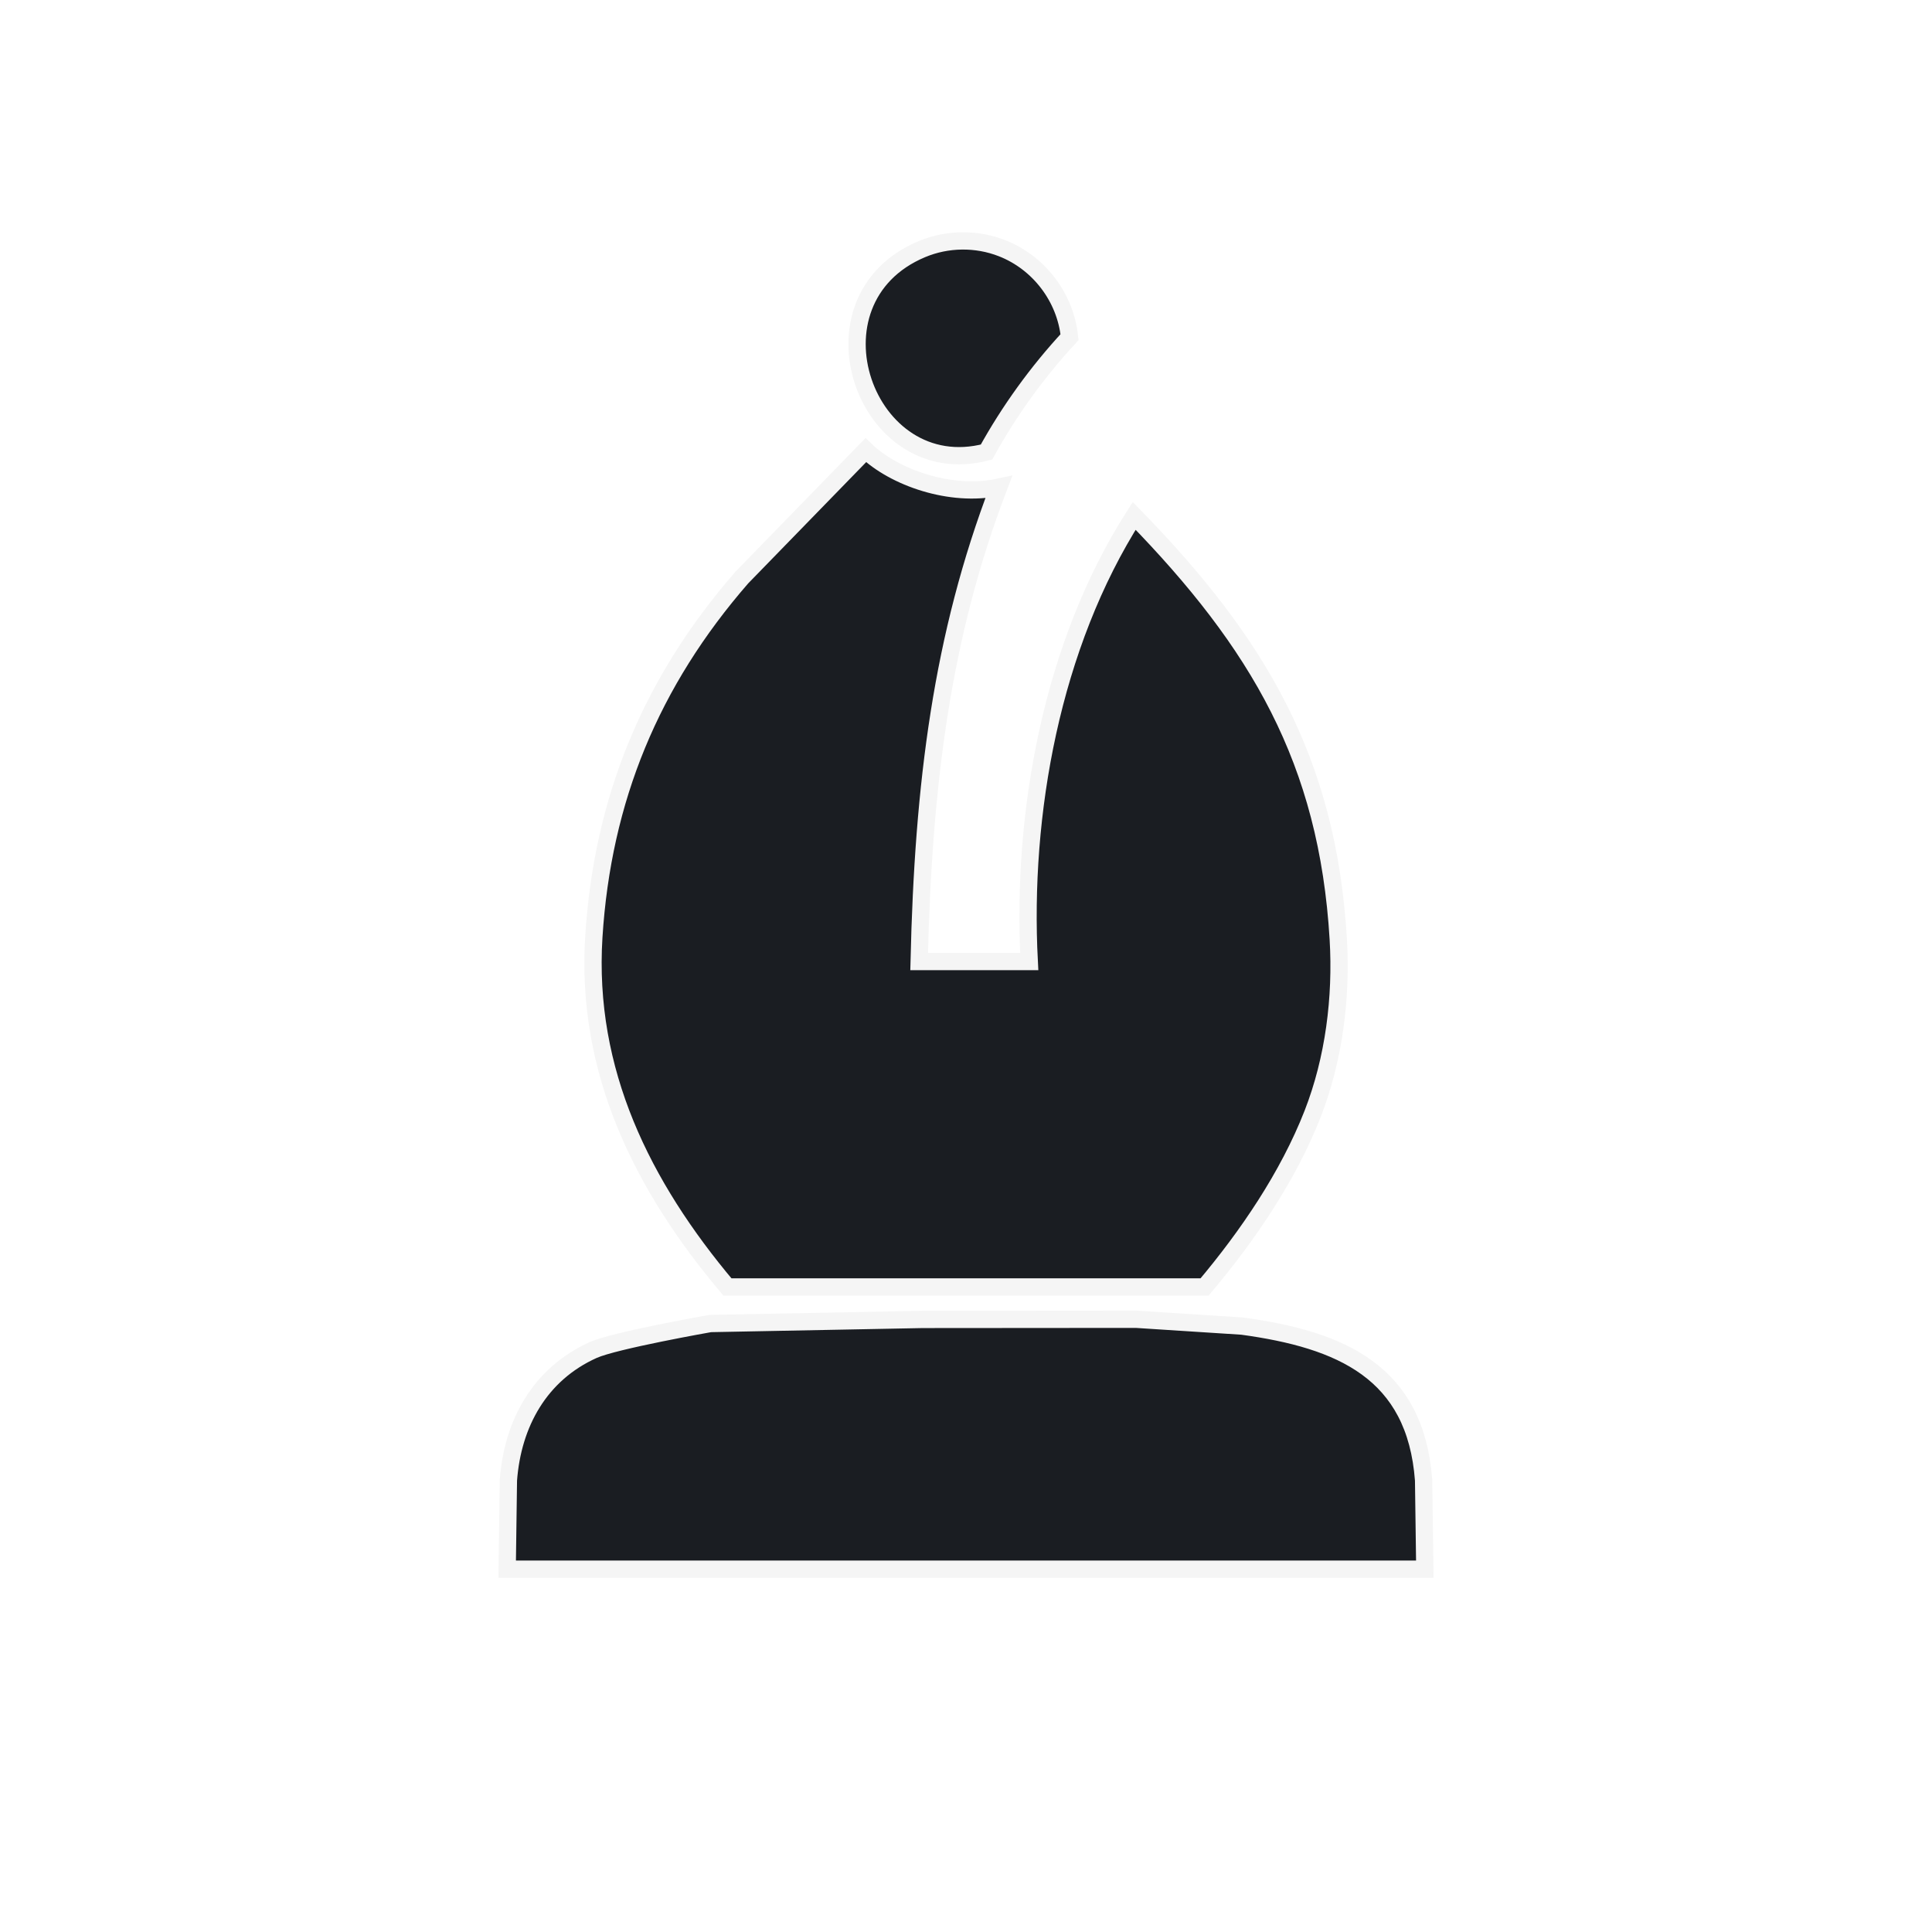
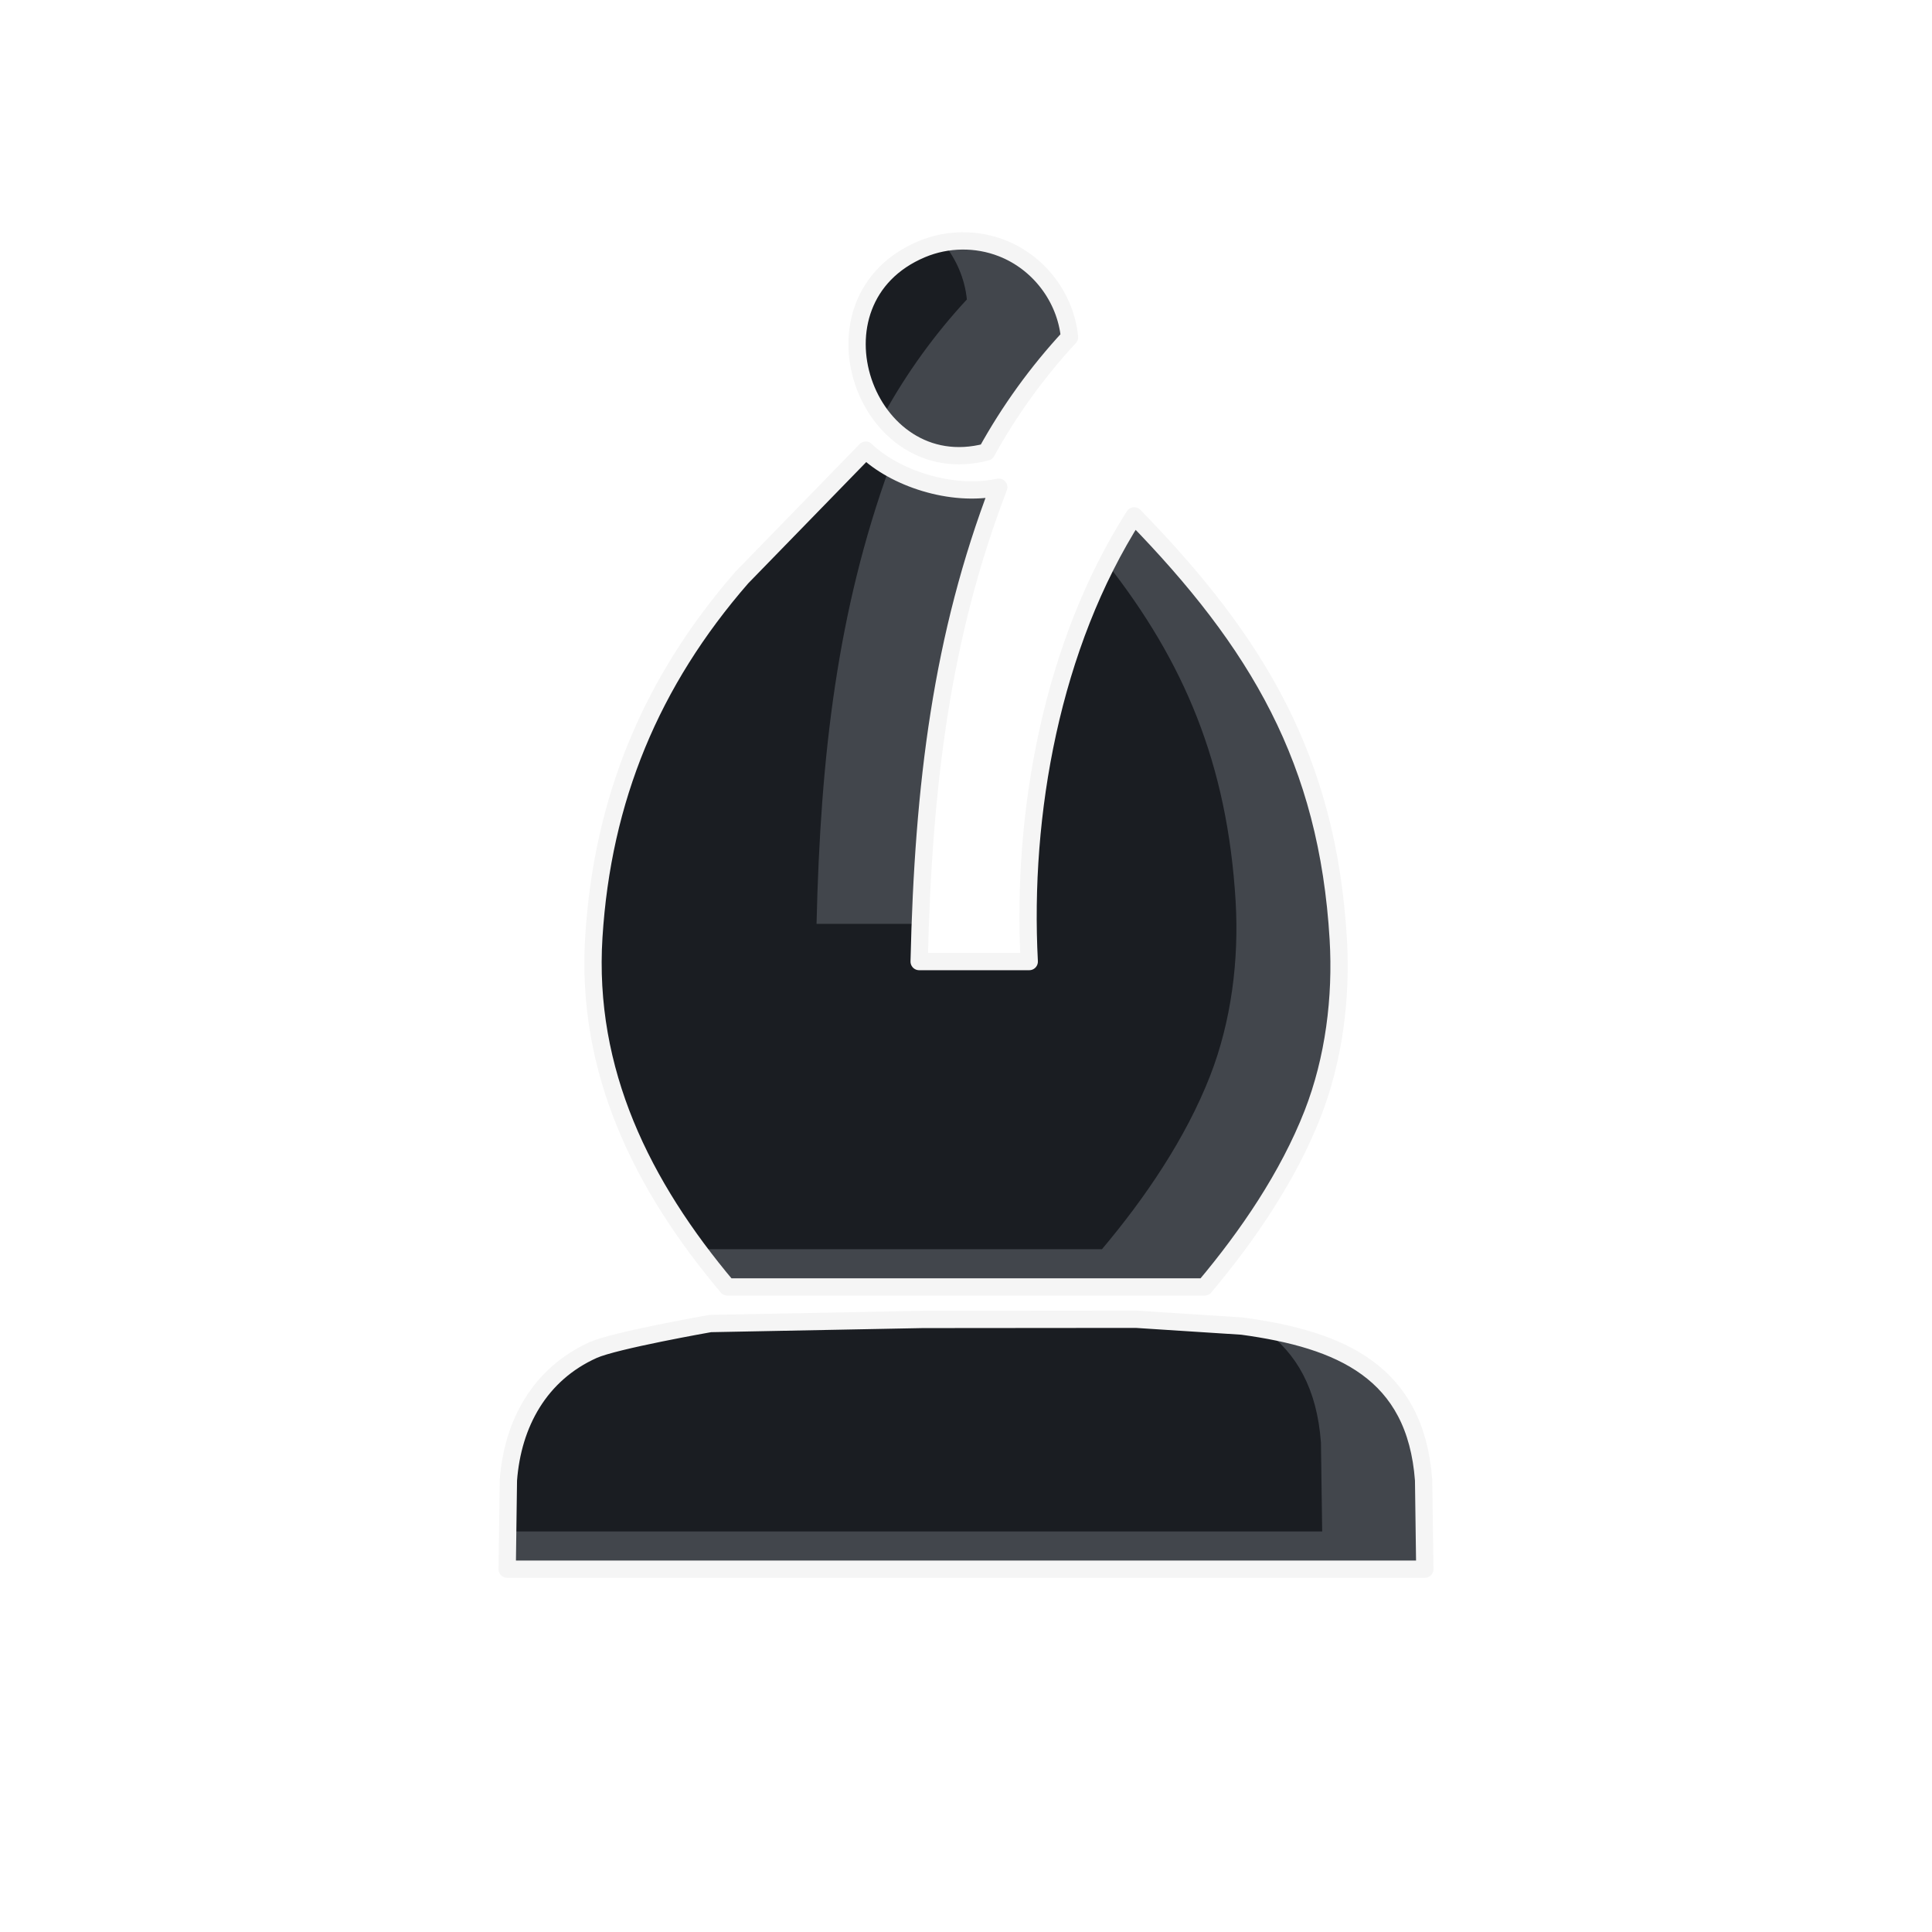
<svg xmlns="http://www.w3.org/2000/svg" width="64" height="64" viewBox="0 0 64 64">
-   <g transform="matrix(0.5714286,0,0,0.5714286,-242.2857,-426.591)">
-     <g id="laeufer-figur1" transform="matrix(0.527398,0,0,0.527398,400.8903,572.219)">
-       <path d="M138.984,379.999L125.357,394.004C115.385,405.461 110.044,418.35 109.092,433.503C108.164,448.274 114.41,460.859 123.773,471.979L176.227,471.979C180.946,466.377 185.416,459.83 188.106,452.942C190.449,446.94 191.299,440.172 190.919,433.756C189.756,414.125 182.118,401.199 168.486,387.223C159.38,401.492 156.1,419.998 156.95,436.212L144.85,436.212C145.3,416.7 147.35,400.4 153.6,384.07C148.3,385.2 142.1,383 138.984,379.999ZM99.567,503L200.433,503L200.299,493.224C199.415,481.291 191.182,477.763 180.36,476.284L168.693,475.531L145.25,475.549L121.889,476C121.889,476 111.403,477.844 109.026,478.911C103.157,481.546 100.163,486.99 99.701,493.225L99.567,503ZM152.256,380.206C154.764,375.66 157.849,371.39 161.379,367.584C160.943,363.233 158.026,359.389 153.951,357.798C151.136,356.698 147.939,356.737 145.15,357.905C131.818,363.488 138.932,383.709 152.256,380.206Z" style="fill:rgb(26,29,34);stroke:rgb(245,245,245);stroke-width:1.9px;" />
-     </g>
+   <g fill-rule="nonzero" stroke-linejoin="round" stroke-miterlimit="2">
+     <path d="M28.68 14.912 24.573 19.132C21.568 22.585 19.958 26.47 19.672 31.036C19.392 35.488 21.274 39.281 24.096 42.632H39.904C41.326 40.943 42.673 38.97 43.484 36.895C44.19 35.086 44.446 33.046 44.332 31.112C43.981 25.196 41.679 21.301 37.571 17.089C34.827 21.389 33.838 26.966 34.095 31.853H30.448C30.584 25.972 31.201 21.06 33.085 16.139C31.488 16.479 29.619 15.816 28.68 14.912ZM16.801 51.981H47.199L47.159 49.034C46.892 45.438 44.411 44.375 41.15 43.929L37.634 43.702L30.569 43.708L23.528 43.844C23.528 43.844 20.368 44.399 19.652 44.721C17.883 45.515 16.981 47.156 16.841 49.035L16.801 51.981ZM32.68 14.974C33.436 13.604 34.365 12.317 35.429 11.17C35.298 9.859 34.419 8.7 33.191 8.221C32.342 7.889 31.379 7.901 30.538 8.253C26.521 9.936 28.664 16.03 32.68 14.974Z" fill="#1a1d22" fill-rule="nonzero" />
+     <path d="M 31.861 7.98 C 31.654 7.983 31.447 8.006 31.242 8.045 C 31.673 8.576 31.96 9.224 32.029 9.92 C 30.965 11.067 30.035 12.355 29.279 13.725 C 29.243 13.734 29.208 13.74 29.172 13.748 C 29.924 14.758 31.17 15.372 32.68 14.975 C 33.436 13.605 34.366 12.317 35.43 11.17 C 35.298 9.859 34.419 8.7 33.191 8.221 C 32.767 8.055 32.313 7.975 31.861 7.98 z M 28.68 14.912 L 28.625 14.969 C 28.666 14.97 28.707 14.968 28.748 14.969 C 28.727 14.949 28.7 14.932 28.68 14.912 z M 29.465 15.486 C 27.755 20.209 27.179 24.961 27.049 30.604 L 30.492 30.604 C 30.686 25.273 31.337 20.704 33.084 16.139 C 31.854 16.401 30.468 16.066 29.465 15.486 z M 37.57 17.088 C 37.245 17.598 36.947 18.128 36.67 18.67 C 39.214 21.913 40.66 25.282 40.932 29.863 C 41.046 31.797 40.79 33.836 40.084 35.645 C 39.273 37.72 37.926 39.693 36.504 41.381 L 23.105 41.381 C 23.392 41.766 23.694 42.144 24.006 42.518 L 27.168 42.457 L 34.234 42.453 L 36.992 42.631 L 39.904 42.631 C 41.326 40.943 42.674 38.97 43.484 36.895 C 44.19 35.086 44.447 33.047 44.332 31.113 C 43.982 25.197 41.679 21.3 37.57 17.088 z M 41.879 44.053 C 42.939 44.824 43.625 45.988 43.758 47.785 L 43.799 50.73 L 16.818 50.73 L 16.801 51.98 L 47.199 51.98 L 47.158 49.035 C 46.912 45.716 44.771 44.562 41.879 44.053 z " fill="#42464c" fill-rule="nonzero" />
+     <path d="M28.68 14.912 24.573 19.132C21.568 22.585 19.958 26.47 19.672 31.036C19.392 35.488 21.274 39.281 24.096 42.632H39.904C41.326 40.943 42.673 38.97 43.484 36.895C44.19 35.086 44.446 33.046 44.332 31.112C43.981 25.196 41.679 21.301 37.571 17.089C34.827 21.389 33.838 26.966 34.095 31.853H30.448C30.584 25.972 31.201 21.06 33.085 16.139C31.488 16.479 29.619 15.816 28.68 14.912ZM16.801 51.981H47.199L47.159 49.034C46.892 45.438 44.411 44.375 41.15 43.929L37.634 43.702L30.569 43.708L23.528 43.844C23.528 43.844 20.368 44.399 19.652 44.721C17.883 45.515 16.981 47.156 16.841 49.035L16.801 51.981ZM32.68 14.974C33.436 13.604 34.365 12.317 35.429 11.17C35.298 9.859 34.419 8.7 33.191 8.221C32.342 7.889 31.379 7.901 30.538 8.253C26.521 9.936 28.664 16.03 32.68 14.974Z" fill="none" stroke="#f5f5f5" stroke-width="0.573" stroke-linejoin="round" stroke-miterlimit="2" />
  </g>
</svg>
